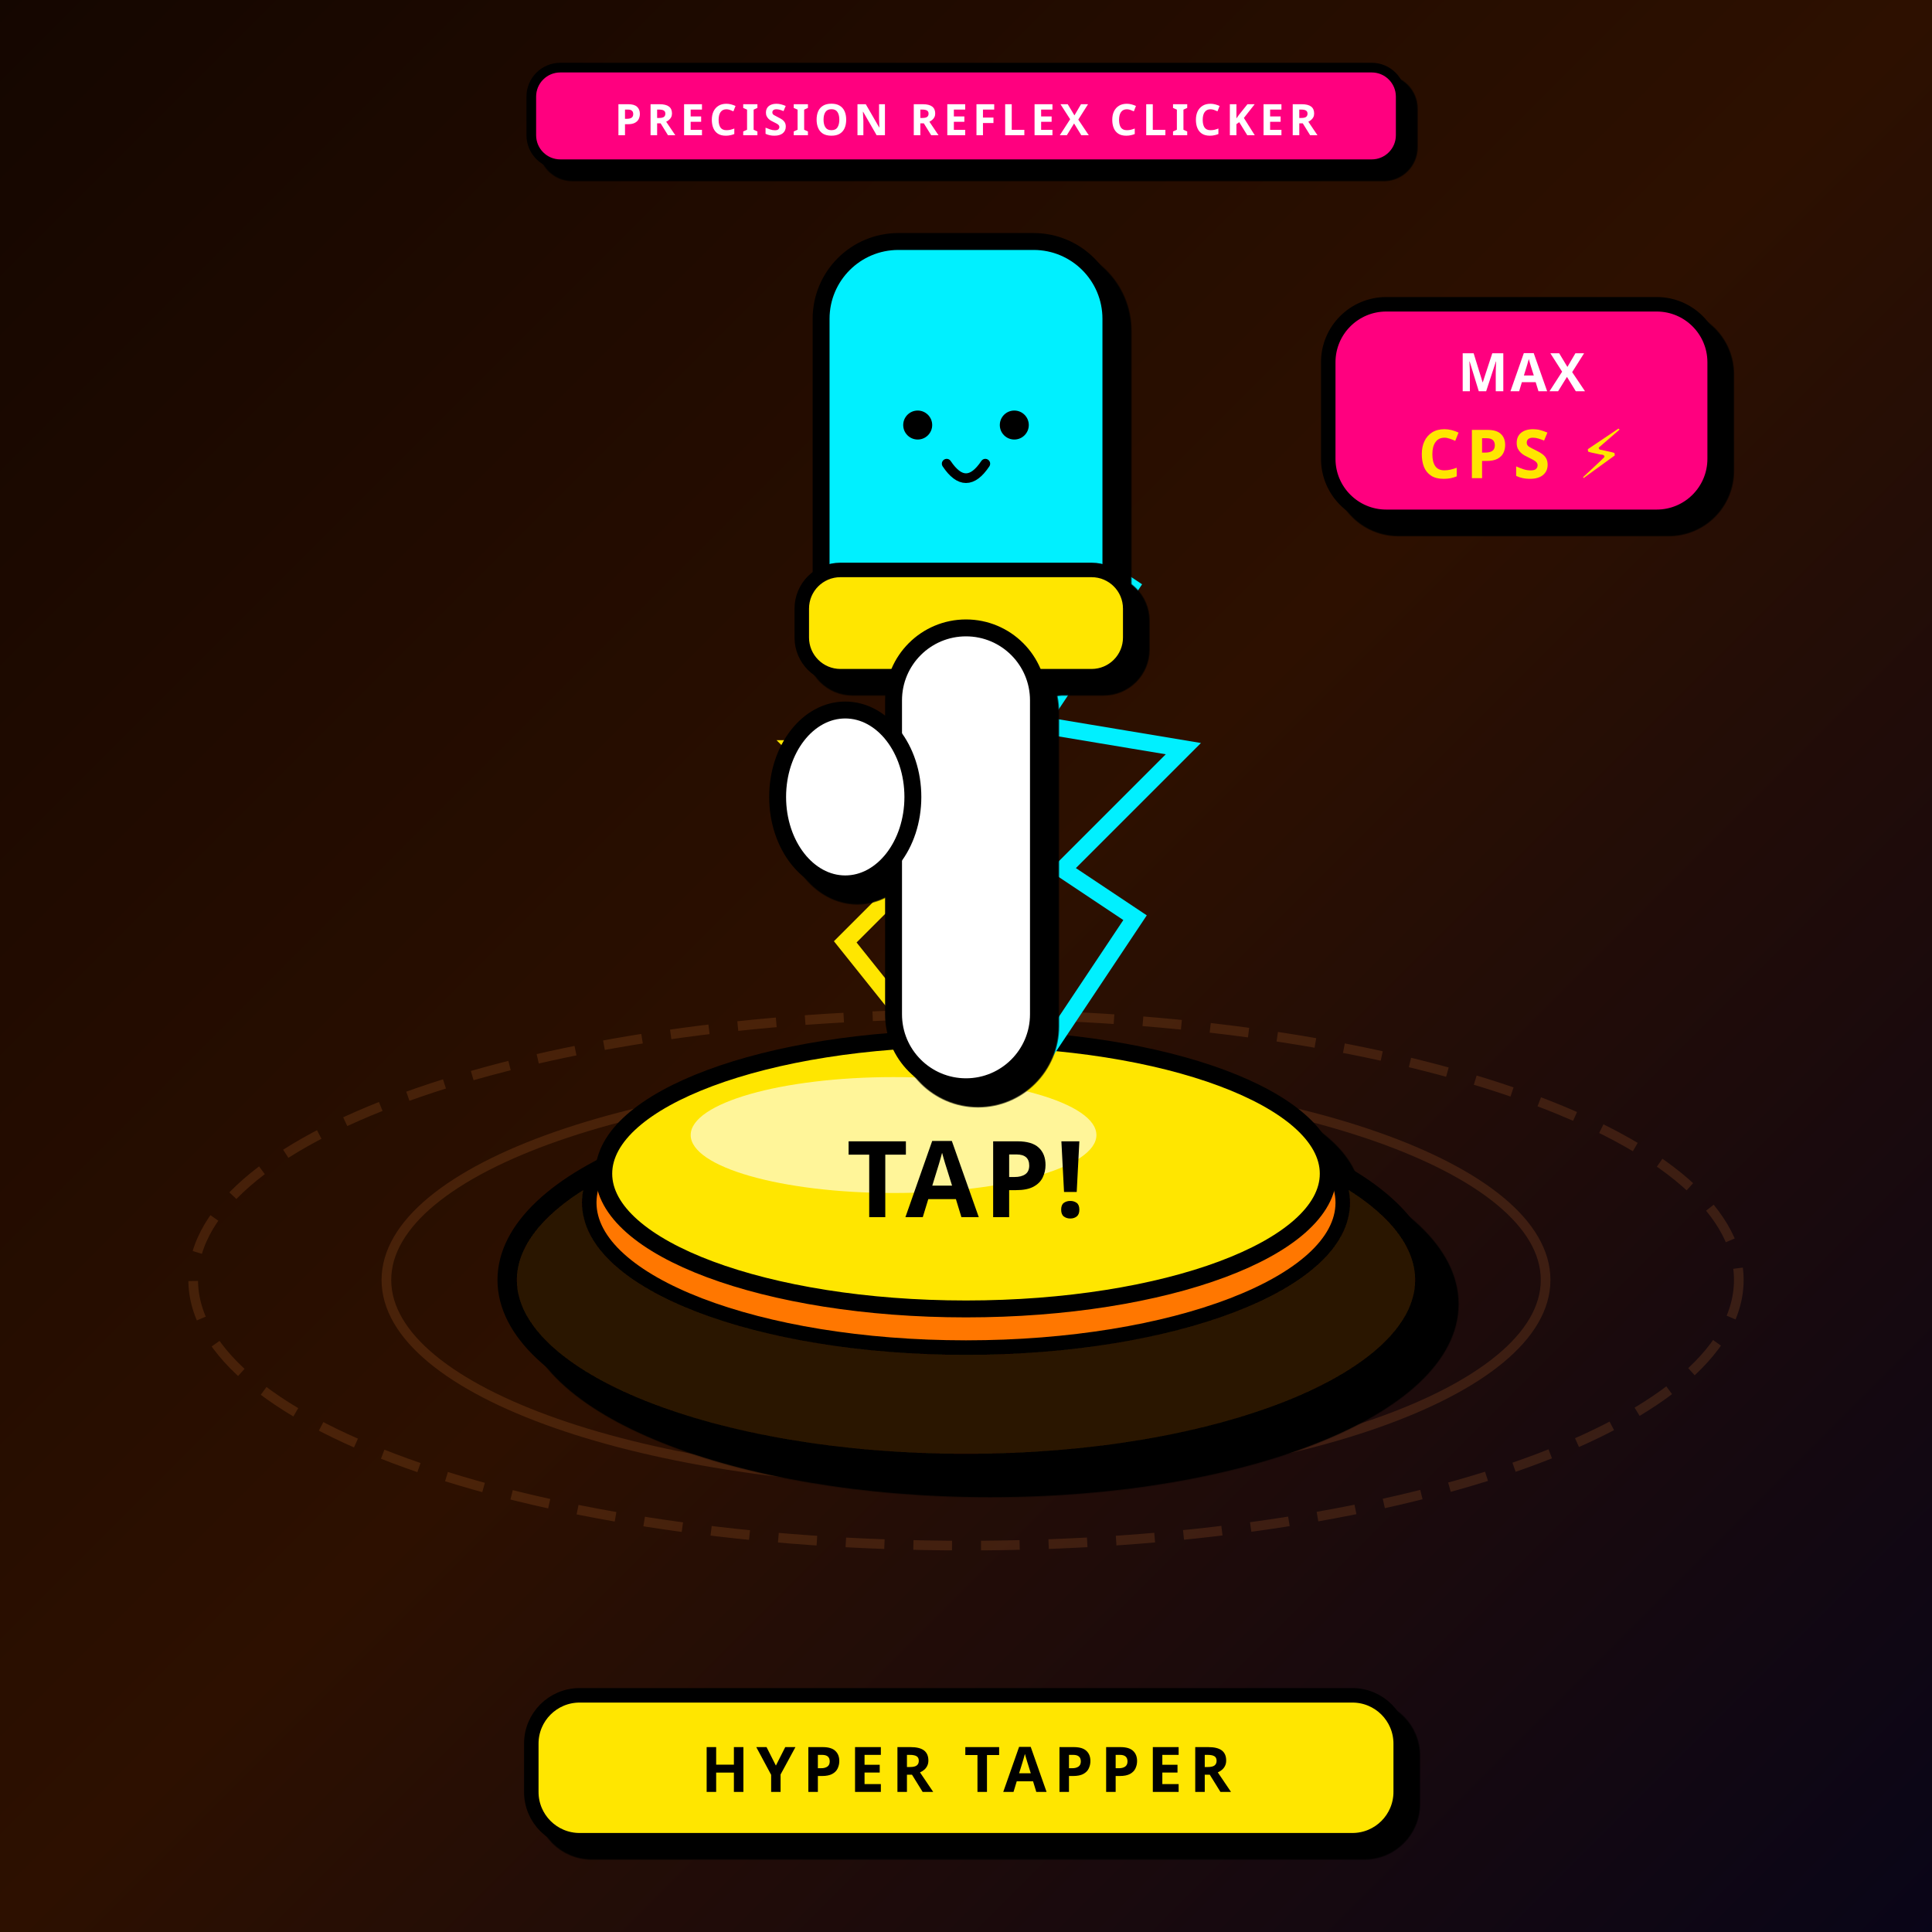
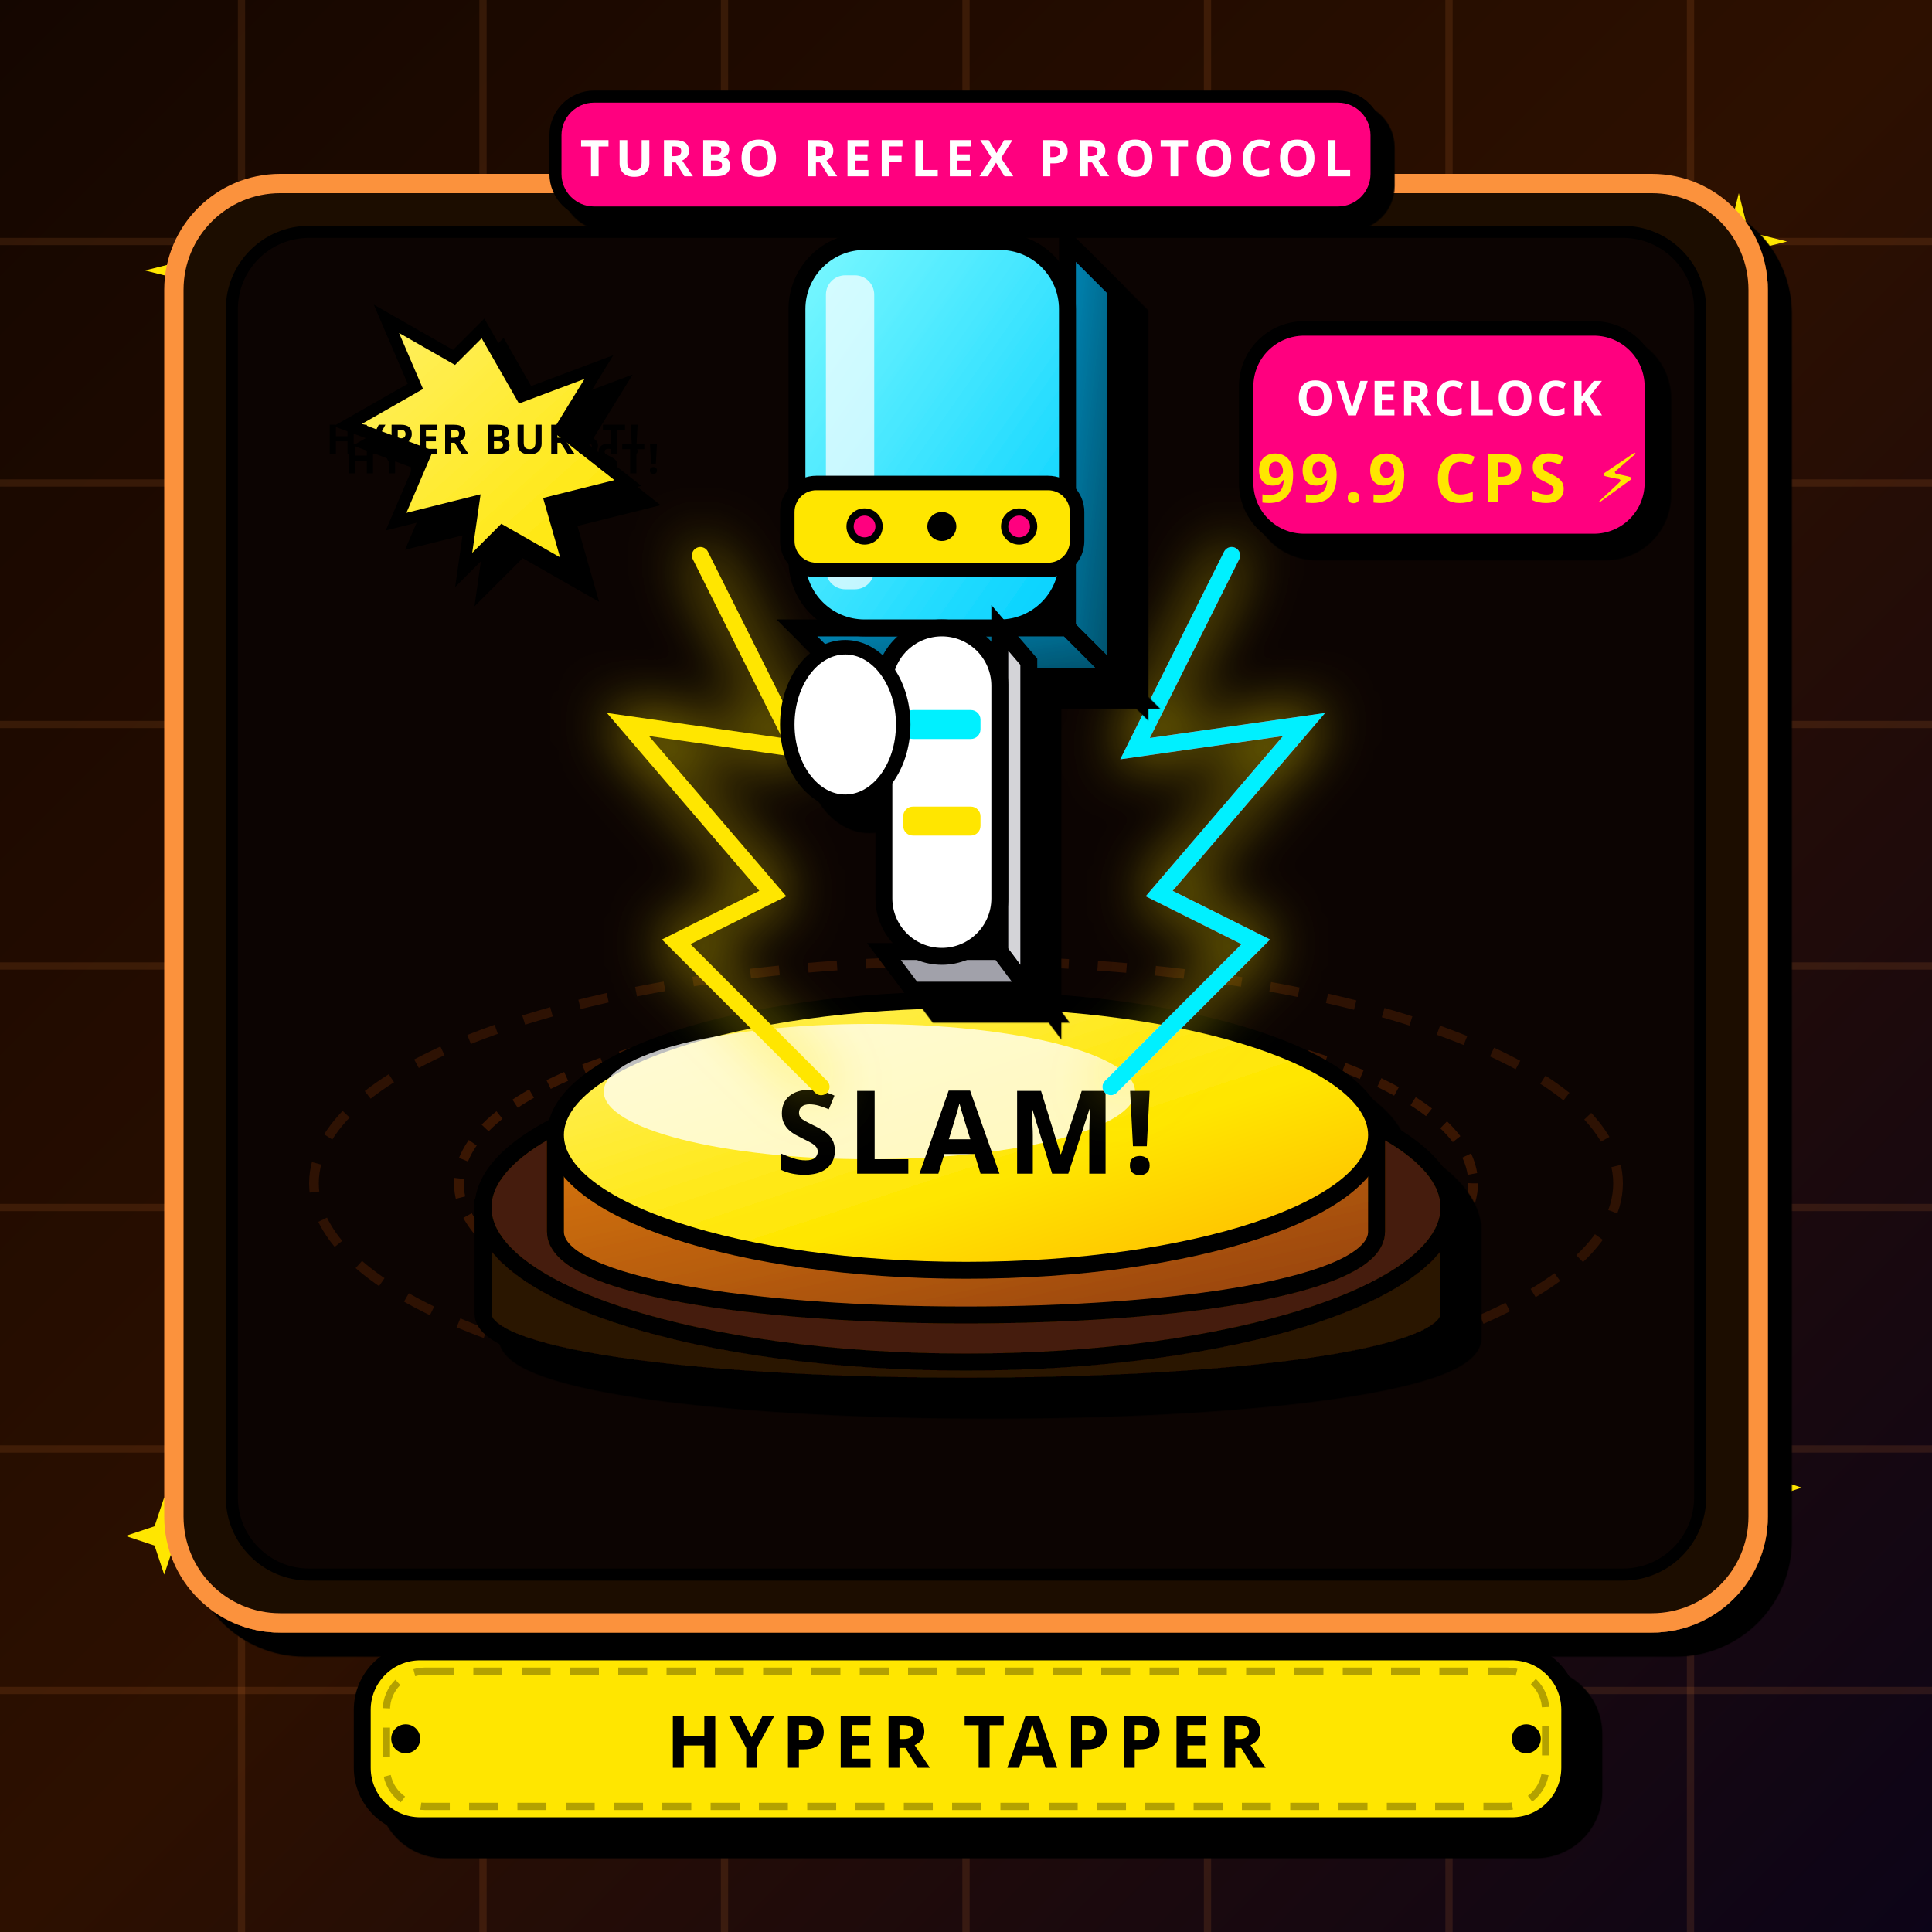
<svg xmlns="http://www.w3.org/2000/svg" viewBox="0 0 400 400" width="100%" height="100%">
  <defs>
    <linearGradient id="tapBgDark" x1="0%" y1="0%" x2="100%" y2="100%">
      <stop offset="0%" stop-color="#140600" />
      <stop offset="50%" stop-color="#2D1000" />
-       <stop offset="100%" stop-color="#090518" />
+       <stop offset="100%" stop-color="#0c0418" />
    </linearGradient>
    <linearGradient id="tapBgLight" x1="0%" y1="0%" x2="100%" y2="100%">
      <stop offset="0%" stop-color="#FFFDF0" />
-       <stop offset="50%" stop-color="#FFF8E7" />
+       <stop offset="50%" stop-color="#FFF7ED" />
      <stop offset="100%" stop-color="#FFEDD5" />
    </linearGradient>
+     <linearGradient id="btnFaceGrad" x1="0%" y1="0%" x2="100%" y2="100%">
+       <stop offset="0%" stop-color="#FFF066" />
+       <stop offset="60%" stop-color="#FFE600" />
+       <stop offset="100%" stop-color="#FFB300" />
+     </linearGradient>
+     <linearGradient id="btnSideGrad" x1="0%" y1="0%" x2="100%" y2="100%">
+       <stop offset="0%" stop-color="#D97706" />
+       <stop offset="100%" stop-color="#92400E" />
+     </linearGradient>
+     <linearGradient id="gloveFaceCyan" x1="0%" y1="0%" x2="100%" y2="100%">
+       <stop offset="0%" stop-color="#7DF9FF" />
+       <stop offset="100%" stop-color="#00D0FF" />
+     </linearGradient>
+     <linearGradient id="gloveSideCyan" x1="0%" y1="0%" x2="100%" y2="100%">
+       <stop offset="0%" stop-color="#0088B8" />
+       <stop offset="100%" stop-color="#004D66" />
+     </linearGradient>
+     <linearGradient id="badgeGold" x1="0%" y1="0%" x2="100%" y2="100%">
+       <stop offset="0%" stop-color="#FFF066" />
+       <stop offset="100%" stop-color="#FFE600" />
+     </linearGradient>
    <filter id="brutalShadow" x="-10%" y="-10%" width="130%" height="130%">
+       <feDropShadow dx="4" dy="4" stdDeviation="0" flood-color="#000000" flood-opacity="1" />
+     </filter>
+     <filter id="brutalShadowLg" x="-15%" y="-15%" width="135%" height="135%">
      <feDropShadow dx="5" dy="5" stdDeviation="0" flood-color="#000000" flood-opacity="1" />
    </filter>
    <filter id="brutalShadowSm" x="-10%" y="-10%" width="130%" height="130%">
      <feDropShadow dx="2.5" dy="2.5" stdDeviation="0" flood-color="#000000" flood-opacity="1" />
    </filter>
+     <filter id="shockwaveGlow" x="-20%" y="-20%" width="140%" height="140%">
+       <feDropShadow dx="0" dy="0" stdDeviation="6" flood-color="#FFE600" flood-opacity="0.85" />
+     </filter>
  </defs>
  <style>
    .theme-bg { fill: url(#tapBgDark); }
-     .theme-grid-line { stroke: #FB923C; stroke-opacity: 0.15; }
-     .theme-btn-base { fill: #2B1506; stroke: #000000; }
+     .theme-grid-line { stroke: #FB923C; stroke-opacity: 0.12; }
+     .theme-frame-bg { fill: #1C0B02; stroke: #FB923C; }
+     .theme-stage-grid { stroke: #451A03; }
    .theme-badge-rect { fill: #FFE600; stroke: #000000; }
    .theme-badge-text { fill: #000000; }
    .theme-tag-rect { fill: #FF007F; stroke: #000000; }
    .theme-tag-text { fill: #FFFFFF; }

    @media (prefers-color-scheme: light) {
      .theme-bg { fill: url(#tapBgLight); }
-       .theme-grid-line { stroke: #000000; stroke-opacity: 0.1; }
-       .theme-btn-base { fill: #FFFFFF; stroke: #000000; }
+       .theme-grid-line { stroke: #000000; stroke-opacity: 0.08; }
+       .theme-frame-bg { fill: #FFFFFF; stroke: #000000; }
+       .theme-stage-grid { stroke: #E2E8F0; }
      .theme-badge-rect { fill: #FFE600; stroke: #000000; }
      .theme-badge-text { fill: #000000; }
      .theme-tag-rect { fill: #FF007F; stroke: #000000; }
      .theme-tag-text { fill: #FFFFFF; }
    }
  </style>
  <rect width="400" height="400" class="theme-bg" />
-   <g class="theme-grid-line" stroke-width="2">
-     <ellipse cx="200" cy="265" rx="160" ry="55" fill="none" stroke-dasharray="8,6" />
-     <ellipse cx="200" cy="265" rx="120" ry="42" fill="none" />
-     <ellipse cx="200" cy="265" rx="80" ry="28" fill="none" />
+   <g class="theme-grid-line" stroke-width="1.5">
+     <line x1="0" y1="50" x2="400" y2="50" />
+     <line x1="0" y1="100" x2="400" y2="100" />
+     <line x1="0" y1="150" x2="400" y2="150" />
+     <line x1="0" y1="200" x2="400" y2="200" />
+     <line x1="0" y1="250" x2="400" y2="250" />
+     <line x1="0" y1="300" x2="400" y2="300" />
+     <line x1="0" y1="350" x2="400" y2="350" />
+     <line x1="50" y1="0" x2="50" y2="400" />
+     <line x1="100" y1="0" x2="100" y2="400" />
+     <line x1="150" y1="0" x2="150" y2="400" />
+     <line x1="200" y1="0" x2="200" y2="400" />
+     <line x1="250" y1="0" x2="250" y2="400" />
+     <line x1="300" y1="0" x2="300" y2="400" />
+     <line x1="350" y1="0" x2="350" y2="400" />
  </g>
-   <g transform="translate(200, 245)" filter="url(#brutalShadow)">
-     <ellipse cx="0" cy="20" rx="95" ry="38" class="theme-btn-base" stroke-width="4" />
-     <ellipse cx="0" cy="4" rx="78" ry="30" fill="#FF7700" stroke="#000000" stroke-width="3" />
-     <ellipse cx="0" cy="-2" rx="75" ry="28" fill="#FFE600" stroke="#000000" stroke-width="3.5" />
-     <ellipse cx="-15" cy="-10" rx="42" ry="12" fill="#FFFFFF" opacity="0.6" />
-     <text x="0" y="7" font-family="'Impact', 'Arial Black', sans-serif" font-size="22" fill="#000000" font-weight="900" text-anchor="middle" letter-spacing="1">TAP!</text>
+   <g fill="#FFE600">
+     <polygon points="40,46 42,54 50,56 42,58 40,66 38,58 30,56 38,54" />
+     <polygon points="360,40 362,48 370,50 362,52 360,60 358,52 350,50 358,48" />
+     <polygon points="365,300 367,306 373,308 367,310 365,316 363,310 357,308 363,306" />
+     <polygon points="34,310 36,316 42,318 36,320 34,326 32,320 26,318 32,316" />
  </g>
-   <g stroke="#000000" stroke-width="3.5" fill="none">
-     <path d="M 195,220 L 175,195 L 190,180 L 165,155 L 200,155 L 180,125" stroke="#FFE600" />
-     <path d="M 215,220 L 235,190 L 220,180 L 245,155 L 215,150 L 235,120" stroke="#00F0FF" />
+   <g filter="url(#brutalShadowLg)">
+     <rect x="36" y="38" width="328" height="298" rx="22" class="theme-frame-bg" stroke-width="4" />
  </g>
-   <g transform="translate(180, 50)" filter="url(#brutalShadowSm)">
-     <rect x="-10" y="0" width="60" height="90" rx="16" fill="#00F0FF" stroke="#000000" stroke-width="3.5" />
-     <rect x="-14" y="68" width="68" height="22" rx="8" fill="#FFE600" stroke="#000000" stroke-width="3" />
-     <rect x="5" y="80" width="30" height="95" rx="15" fill="#FFFFFF" stroke="#000000" stroke-width="3.5" />
-     <ellipse cx="-5" cy="115" rx="14" ry="18" fill="#FFFFFF" stroke="#000000" stroke-width="3.5" />
-     <circle cx="10" cy="38" r="3" fill="#000000" />
-     <circle cx="30" cy="38" r="3" fill="#000000" />
-     <path d="M 16,46 Q 20,52 24,46" stroke="#000000" stroke-width="2" fill="none" stroke-linecap="round" />
+   <rect x="48" y="48" width="304" height="278" rx="16" fill="#0C0402" stroke="#000000" stroke-width="2.5" />
+   <g class="theme-stage-grid" stroke-width="2" fill="none">
+     <ellipse cx="200" cy="245" rx="135" ry="46" stroke-dasharray="6,6" opacity="0.6" />
+     <ellipse cx="200" cy="245" rx="105" ry="36" stroke-dasharray="4,4" opacity="0.8" />
+     <ellipse cx="200" cy="245" rx="75" ry="26" stroke="#FFE600" opacity="0.9" />
  </g>
-   <g transform="translate(315, 85)" filter="url(#brutalShadowSm)">
-     <rect x="-40" y="-22" width="80" height="44" rx="12" fill="#FF007F" stroke="#000000" stroke-width="3" />
-     <text x="0" y="-4" font-family="'Impact', 'Arial Black', sans-serif" font-size="11" fill="#FFFFFF" font-weight="900" text-anchor="middle" letter-spacing="0.5">MAX</text>
-     <text x="0" y="14" font-family="'Impact', 'Arial Black', sans-serif" font-size="14" fill="#FFE600" font-weight="900" text-anchor="middle" letter-spacing="1">CPS ⚡</text>
+   <g transform="translate(200, 240)" filter="url(#brutalShadowLg)">
+     <g stroke="#000000" stroke-width="3.5">
+       <path d="M -100,10 L -100,32 C -100,52 100,52 100,32 L 100,10 Z" fill="#291203" />
+       <ellipse cx="0" cy="10" rx="100" ry="32" fill="#451E07" />
+       <path d="M -85,-5 L -85,15 C -85,38 85,38 85,15 L 85,-5 Z" fill="url(#btnSideGrad)" />
+       <ellipse cx="0" cy="-5" rx="85" ry="28" fill="url(#btnFaceGrad)" />
+     </g>
+     <ellipse cx="-20" cy="-14" rx="55" ry="14" fill="#FFFFFF" opacity="0.75" />
+     <text x="0" y="3" font-family="'Impact', 'Arial Black', sans-serif" font-weight="900" font-size="24" fill="#000000" text-anchor="middle" letter-spacing="1.5">
+       SLAM!
+     </text>
  </g>
-   <g transform="translate(200, 24)" filter="url(#brutalShadowSm)">
-     <rect x="-90" y="-10" width="180" height="20" rx="6" class="theme-tag-rect" stroke-width="2" />
-     <text x="0" y="4" class="theme-tag-text" font-family="'Impact', 'Arial Black', sans-serif" font-size="9" font-weight="900" text-anchor="middle" letter-spacing="1">PRECISION REFLEX CLICKER</text>
+   <g filter="url(#shockwaveGlow)">
+     <path d="M 170,225 L 140,195 L 160,185 L 130,150 L 165,155 L 145,115" stroke="#FFE600" stroke-width="3.5" fill="none" stroke-linecap="round" />
+     <path d="M 230,225 L 260,195 L 240,185 L 270,150 L 235,155 L 255,115" stroke="#00F0FF" stroke-width="3.5" fill="none" stroke-linecap="round" />
  </g>
-   <g transform="translate(200, 366)" filter="url(#brutalShadowSm)">
-     <rect x="-90" y="-15" width="180" height="30" rx="10" class="theme-badge-rect" stroke-width="3" />
-     <text x="0" y="5" class="theme-badge-text" font-family="'Impact', 'Arial Black', sans-serif" font-size="13" font-weight="900" text-anchor="middle" letter-spacing="1.5">HYPER TAPPER</text>
+   <g transform="translate(195, 125)" filter="url(#brutalShadowLg)">
+     <g stroke="#000000" stroke-width="3.5">
+       <polygon points="26,-75 36,-65 36,15 26,5" fill="url(#gloveSideCyan)" />
+       <polygon points="-30,5 -20,15 36,15 26,5" fill="url(#gloveSideCyan)" />
+       <rect x="-30" y="-75" width="56" height="80" rx="14" fill="url(#gloveFaceCyan)" />
+     </g>
+     <rect x="-24" y="-68" width="10" height="65" rx="4" fill="#FFFFFF" opacity="0.7" />
+     <rect x="-32" y="-25" width="60" height="18" rx="6" fill="#FFE600" stroke="#000000" stroke-width="3" />
+     <circle cx="-16" cy="-16" r="3" fill="#FF007F" stroke="#000000" stroke-width="1.5" />
+     <circle cx="0" cy="-16" r="3" fill="#000000" />
+     <circle cx="16" cy="-16" r="3" fill="#FF007F" stroke="#000000" stroke-width="1.5" />
+     <g stroke="#000000" stroke-width="3.5">
+       <polygon points="12,5 18,12 18,80 12,72" fill="#D4D4D8" />
+       <polygon points="-12,72 -6,80 18,80 12,72" fill="#A1A1AA" />
+       <rect x="-12" y="5" width="24" height="68" rx="12" fill="#FFFFFF" />
+     </g>
+     <rect x="-8" y="22" width="16" height="6" rx="2" fill="#00F0FF" />
+     <rect x="-8" y="42" width="16" height="6" rx="2" fill="#FFE600" />
+     <ellipse cx="-20" cy="25" rx="12" ry="16" fill="#FFFFFF" stroke="#000000" stroke-width="3" />
  </g>
+   <g transform="translate(300, 90)" filter="url(#brutalShadowSm)">
+     <rect x="-42" y="-22" width="84" height="44" rx="12" fill="#FF007F" stroke="#000000" stroke-width="3" />
+     <text x="0" y="-4" font-family="'Impact', 'Arial Black', sans-serif" font-weight="900" font-size="10" fill="#FFFFFF" text-anchor="middle" letter-spacing="0.5">OVERCLOCK</text>
+     <text x="0" y="14" font-family="'Impact', 'Arial Black', sans-serif" font-weight="900" font-size="14" fill="#FFE600" text-anchor="middle" letter-spacing="1">99.9 CPS ⚡</text>
+   </g>
+   <g transform="translate(100, 90)" filter="url(#brutalShadow)">
+     <polygon points="0,-22 8,-8 24,-14 16,-1 30,10 14,14 18,28 4,20 -4,28 -2,14 -18,18 -12,4 -28,-2 -14,-10 -20,-24 -6,-16" fill="url(#badgeGold)" stroke="#000000" stroke-width="2.5" />
+     <text x="0" y="4" font-family="'Impact', 'Arial Black', sans-serif" font-weight="900" font-size="8.5" fill="#000000" text-anchor="middle" letter-spacing="0.5">
+       HYPER BURST!
+     </text>
+   </g>
+   <g transform="translate(200, 32)" filter="url(#brutalShadowSm)">
+     <rect x="-85" y="-12" width="170" height="24" rx="8" class="theme-tag-rect" stroke-width="2.5" />
+     <text x="0" y="4.5" class="theme-tag-text" font-family="'Impact', 'Arial Black', sans-serif" font-weight="900" font-size="10.5" text-anchor="middle" letter-spacing="1.2">
+       TURBO REFLEX PROTOCOL
+     </text>
+   </g>
+   <g transform="translate(200, 360)" filter="url(#brutalShadowLg)">
+     <rect x="-125" y="-18" width="250" height="36" rx="12" class="theme-badge-rect" stroke-width="3.5" />
+     <rect x="-120" y="-14" width="240" height="28" rx="8" fill="none" stroke="#000000" stroke-width="1.5" stroke-dasharray="6,4" opacity="0.3" />
+     <text x="0" y="6" class="theme-badge-text" font-family="'Impact', 'Arial Black', sans-serif" font-weight="900" font-size="15" text-anchor="middle" letter-spacing="1.5">
+       HYPER TAPPER
+     </text>
+   </g>
+   <circle cx="84" cy="360" r="3" fill="#000000" />
+   <circle cx="316" cy="360" r="3" fill="#000000" />
</svg>
